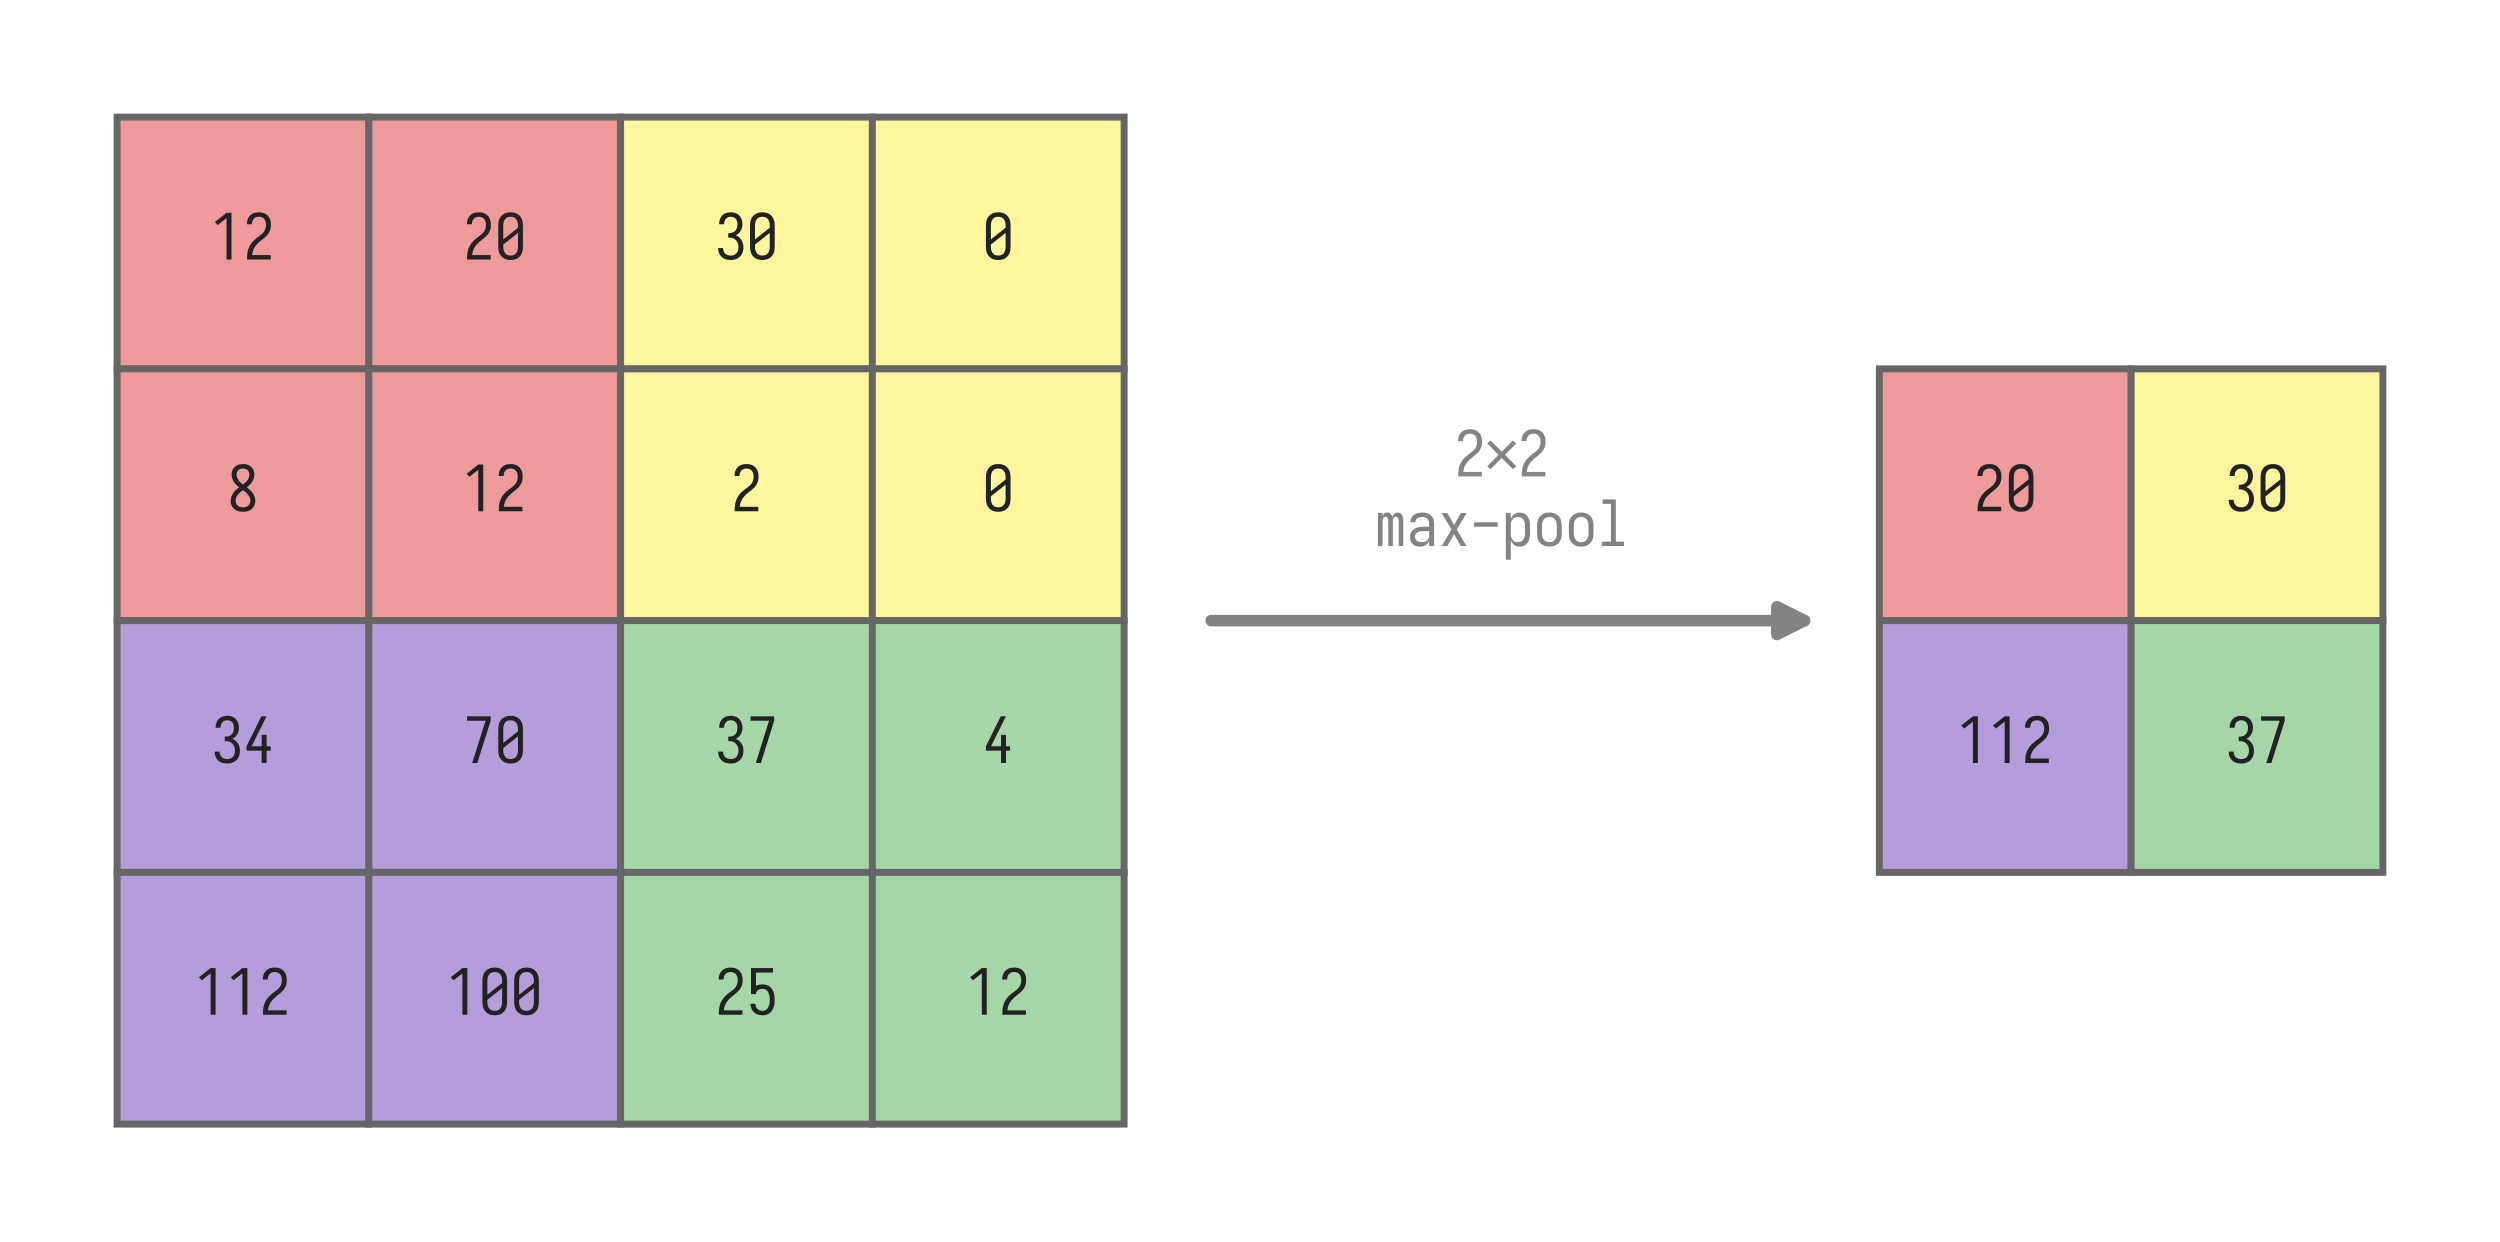
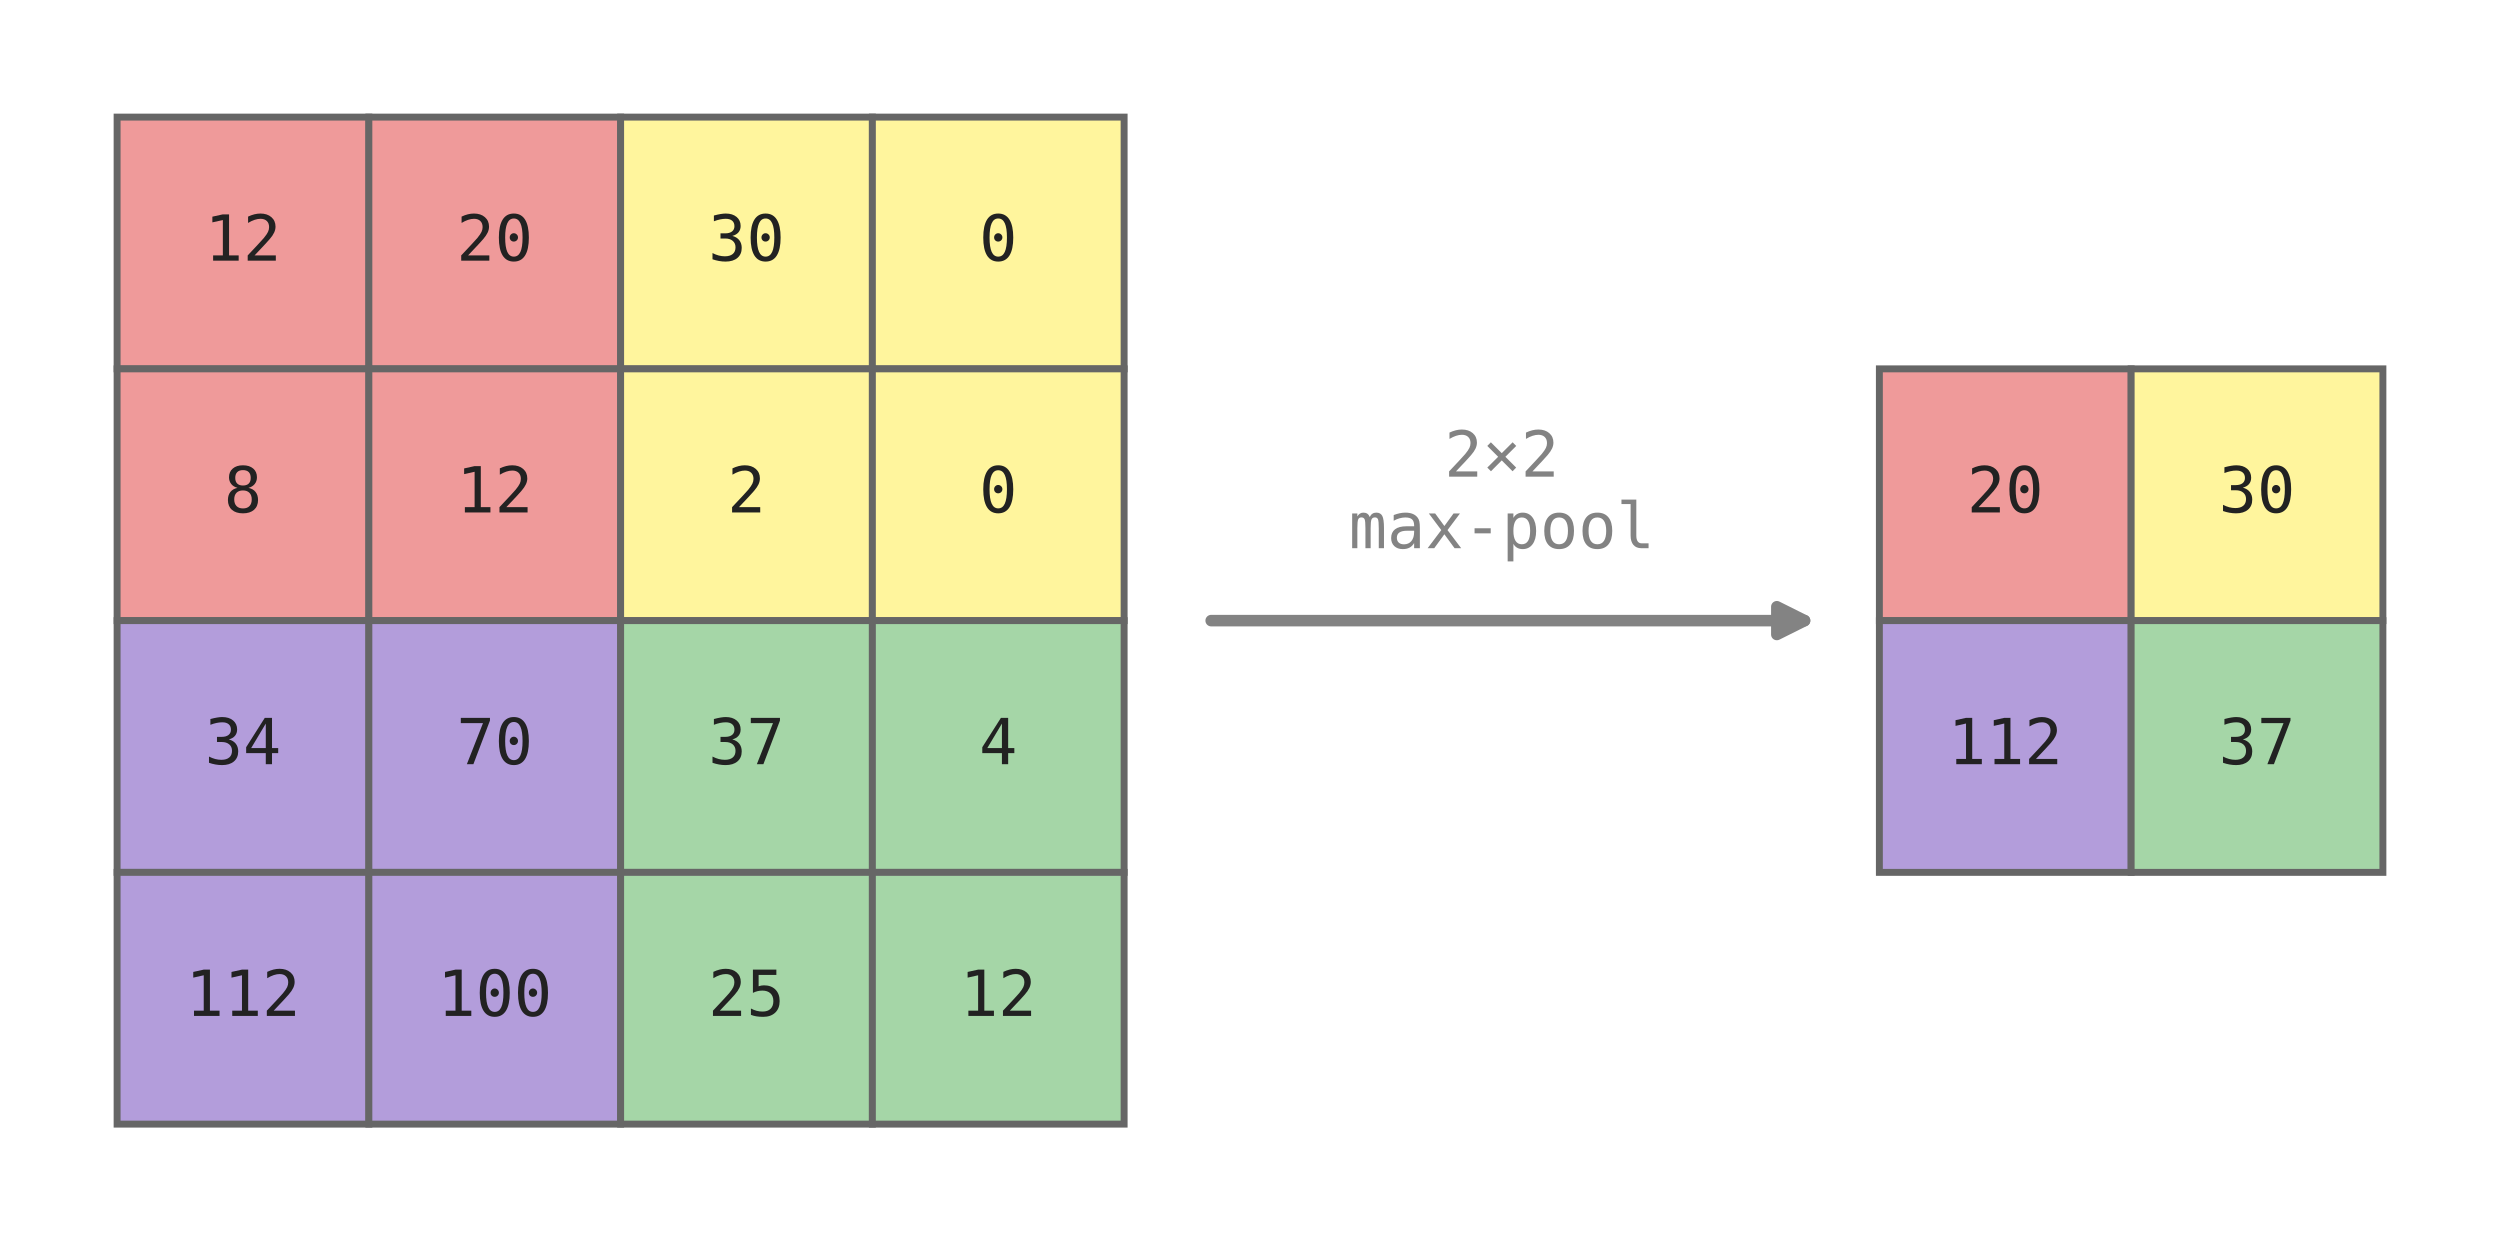
<svg xmlns="http://www.w3.org/2000/svg" xmlns:xlink="http://www.w3.org/1999/xlink" width="432.9pt" height="214.931pt" viewBox="0 0 432.9 214.931" version="1.1">
  <defs>
    <style type="text/css">*{stroke-linejoin: round; stroke-linecap: butt}</style>
  </defs>
  <g id="figure_1">
    <g id="patch_1">
      <path d="M 0 214.931  L 432.9 214.931  L 432.9 0  L 0 0  L 0 214.931  z " style="fill: none" />
    </g>
    <g id="axes_1">
      <g id="patch_2">
-         <path d="M 20.278 63.872  L 63.872 63.872  L 63.872 20.278  L 20.278 20.278  z " clip-path="url(#p6aab6bcc52)" style="fill: #ef9a9a; stroke: #666666; stroke-width: 1.2; stroke-linejoin: miter" />
+         <path d="M 20.278 63.872  L 63.872 63.872  L 63.872 20.278  L 20.278 20.278  z " clip-path="url(#p7a66212d73)" style="fill: #ef9a9a; stroke: #666666; stroke-width: 1.2; stroke-linejoin: miter" />
      </g>
      <g id="patch_3">
-         <path d="M 63.872 63.872  L 107.466 63.872  L 107.466 20.278  L 63.872 20.278  z " clip-path="url(#p6aab6bcc52)" style="fill: #ef9a9a; stroke: #666666; stroke-width: 1.2; stroke-linejoin: miter" />
+         <path d="M 63.872 63.872  L 107.466 63.872  L 107.466 20.278  L 63.872 20.278  z " clip-path="url(#p7a66212d73)" style="fill: #ef9a9a; stroke: #666666; stroke-width: 1.2; stroke-linejoin: miter" />
      </g>
      <g id="patch_4">
-         <path d="M 107.466 63.872  L 151.059 63.872  L 151.059 20.278  L 107.466 20.278  z " clip-path="url(#p6aab6bcc52)" style="fill: #fff59d; stroke: #666666; stroke-width: 1.2; stroke-linejoin: miter" />
+         <path d="M 107.466 63.872  L 151.059 63.872  L 151.059 20.278  L 107.466 20.278  z " clip-path="url(#p7a66212d73)" style="fill: #fff59d; stroke: #666666; stroke-width: 1.2; stroke-linejoin: miter" />
      </g>
      <g id="patch_5">
-         <path d="M 151.059 63.872  L 194.653 63.872  L 194.653 20.278  L 151.059 20.278  z " clip-path="url(#p6aab6bcc52)" style="fill: #fff59d; stroke: #666666; stroke-width: 1.2; stroke-linejoin: miter" />
+         <path d="M 151.059 63.872  L 194.653 63.872  L 194.653 20.278  L 151.059 20.278  z " clip-path="url(#p7a66212d73)" style="fill: #fff59d; stroke: #666666; stroke-width: 1.2; stroke-linejoin: miter" />
      </g>
      <g id="patch_6">
-         <path d="M 20.278 107.466  L 63.872 107.466  L 63.872 63.872  L 20.278 63.872  z " clip-path="url(#p6aab6bcc52)" style="fill: #ef9a9a; stroke: #666666; stroke-width: 1.2; stroke-linejoin: miter" />
+         <path d="M 20.278 107.466  L 63.872 107.466  L 63.872 63.872  L 20.278 63.872  z " clip-path="url(#p7a66212d73)" style="fill: #ef9a9a; stroke: #666666; stroke-width: 1.2; stroke-linejoin: miter" />
      </g>
      <g id="patch_7">
-         <path d="M 63.872 107.466  L 107.466 107.466  L 107.466 63.872  L 63.872 63.872  z " clip-path="url(#p6aab6bcc52)" style="fill: #ef9a9a; stroke: #666666; stroke-width: 1.2; stroke-linejoin: miter" />
+         <path d="M 63.872 107.466  L 107.466 107.466  L 107.466 63.872  L 63.872 63.872  z " clip-path="url(#p7a66212d73)" style="fill: #ef9a9a; stroke: #666666; stroke-width: 1.2; stroke-linejoin: miter" />
      </g>
      <g id="patch_8">
-         <path d="M 107.466 107.466  L 151.059 107.466  L 151.059 63.872  L 107.466 63.872  z " clip-path="url(#p6aab6bcc52)" style="fill: #fff59d; stroke: #666666; stroke-width: 1.2; stroke-linejoin: miter" />
+         <path d="M 107.466 107.466  L 151.059 107.466  L 151.059 63.872  L 107.466 63.872  z " clip-path="url(#p7a66212d73)" style="fill: #fff59d; stroke: #666666; stroke-width: 1.2; stroke-linejoin: miter" />
      </g>
      <g id="patch_9">
-         <path d="M 151.059 107.466  L 194.653 107.466  L 194.653 63.872  L 151.059 63.872  z " clip-path="url(#p6aab6bcc52)" style="fill: #fff59d; stroke: #666666; stroke-width: 1.2; stroke-linejoin: miter" />
+         <path d="M 151.059 107.466  L 194.653 107.466  L 194.653 63.872  L 151.059 63.872  z " clip-path="url(#p7a66212d73)" style="fill: #fff59d; stroke: #666666; stroke-width: 1.2; stroke-linejoin: miter" />
      </g>
      <g id="patch_10">
-         <path d="M 20.278 151.059  L 63.872 151.059  L 63.872 107.466  L 20.278 107.466  z " clip-path="url(#p6aab6bcc52)" style="fill: #b39ddb; stroke: #666666; stroke-width: 1.2; stroke-linejoin: miter" />
+         <path d="M 20.278 151.059  L 63.872 151.059  L 63.872 107.466  L 20.278 107.466  z " clip-path="url(#p7a66212d73)" style="fill: #b39ddb; stroke: #666666; stroke-width: 1.2; stroke-linejoin: miter" />
      </g>
      <g id="patch_11">
-         <path d="M 63.872 151.059  L 107.466 151.059  L 107.466 107.466  L 63.872 107.466  z " clip-path="url(#p6aab6bcc52)" style="fill: #b39ddb; stroke: #666666; stroke-width: 1.2; stroke-linejoin: miter" />
+         <path d="M 63.872 151.059  L 107.466 151.059  L 107.466 107.466  L 63.872 107.466  z " clip-path="url(#p7a66212d73)" style="fill: #b39ddb; stroke: #666666; stroke-width: 1.2; stroke-linejoin: miter" />
      </g>
      <g id="patch_12">
-         <path d="M 107.466 151.059  L 151.059 151.059  L 151.059 107.466  L 107.466 107.466  z " clip-path="url(#p6aab6bcc52)" style="fill: #a5d6a7; stroke: #666666; stroke-width: 1.2; stroke-linejoin: miter" />
+         <path d="M 107.466 151.059  L 151.059 151.059  L 151.059 107.466  L 107.466 107.466  z " clip-path="url(#p7a66212d73)" style="fill: #a5d6a7; stroke: #666666; stroke-width: 1.2; stroke-linejoin: miter" />
      </g>
      <g id="patch_13">
-         <path d="M 151.059 151.059  L 194.653 151.059  L 194.653 107.466  L 151.059 107.466  z " clip-path="url(#p6aab6bcc52)" style="fill: #a5d6a7; stroke: #666666; stroke-width: 1.2; stroke-linejoin: miter" />
+         <path d="M 151.059 151.059  L 194.653 151.059  L 194.653 107.466  L 151.059 107.466  z " clip-path="url(#p7a66212d73)" style="fill: #a5d6a7; stroke: #666666; stroke-width: 1.2; stroke-linejoin: miter" />
      </g>
      <g id="patch_14">
-         <path d="M 20.278 194.653  L 63.872 194.653  L 63.872 151.059  L 20.278 151.059  z " clip-path="url(#p6aab6bcc52)" style="fill: #b39ddb; stroke: #666666; stroke-width: 1.2; stroke-linejoin: miter" />
+         <path d="M 20.278 194.653  L 63.872 194.653  L 63.872 151.059  L 20.278 151.059  z " clip-path="url(#p7a66212d73)" style="fill: #b39ddb; stroke: #666666; stroke-width: 1.2; stroke-linejoin: miter" />
      </g>
      <g id="patch_15">
-         <path d="M 63.872 194.653  L 107.466 194.653  L 107.466 151.059  L 63.872 151.059  z " clip-path="url(#p6aab6bcc52)" style="fill: #b39ddb; stroke: #666666; stroke-width: 1.2; stroke-linejoin: miter" />
+         <path d="M 63.872 194.653  L 107.466 194.653  L 107.466 151.059  L 63.872 151.059  z " clip-path="url(#p7a66212d73)" style="fill: #b39ddb; stroke: #666666; stroke-width: 1.2; stroke-linejoin: miter" />
      </g>
      <g id="patch_16">
-         <path d="M 107.466 194.653  L 151.059 194.653  L 151.059 151.059  L 107.466 151.059  z " clip-path="url(#p6aab6bcc52)" style="fill: #a5d6a7; stroke: #666666; stroke-width: 1.2; stroke-linejoin: miter" />
+         <path d="M 107.466 194.653  L 151.059 194.653  L 151.059 151.059  L 107.466 151.059  z " clip-path="url(#p7a66212d73)" style="fill: #a5d6a7; stroke: #666666; stroke-width: 1.2; stroke-linejoin: miter" />
      </g>
      <g id="patch_17">
-         <path d="M 151.059 194.653  L 194.653 194.653  L 194.653 151.059  L 151.059 151.059  z " clip-path="url(#p6aab6bcc52)" style="fill: #a5d6a7; stroke: #666666; stroke-width: 1.2; stroke-linejoin: miter" />
+         <path d="M 151.059 194.653  L 194.653 194.653  L 194.653 151.059  L 151.059 151.059  z " clip-path="url(#p7a66212d73)" style="fill: #a5d6a7; stroke: #666666; stroke-width: 1.2; stroke-linejoin: miter" />
      </g>
      <g id="patch_18">
-         <path d="M 325.434 107.466  L 369.028 107.466  L 369.028 63.872  L 325.434 63.872  z " clip-path="url(#p6aab6bcc52)" style="fill: #ef9a9a; stroke: #666666; stroke-width: 1.2; stroke-linejoin: miter" />
+         <path d="M 325.434 107.466  L 369.028 107.466  L 369.028 63.872  L 325.434 63.872  z " clip-path="url(#p7a66212d73)" style="fill: #ef9a9a; stroke: #666666; stroke-width: 1.2; stroke-linejoin: miter" />
      </g>
      <g id="patch_19">
-         <path d="M 369.028 107.466  L 412.622 107.466  L 412.622 63.872  L 369.028 63.872  z " clip-path="url(#p6aab6bcc52)" style="fill: #fff59d; stroke: #666666; stroke-width: 1.2; stroke-linejoin: miter" />
+         <path d="M 369.028 107.466  L 412.622 107.466  L 412.622 63.872  L 369.028 63.872  z " clip-path="url(#p7a66212d73)" style="fill: #fff59d; stroke: #666666; stroke-width: 1.2; stroke-linejoin: miter" />
      </g>
      <g id="patch_20">
-         <path d="M 325.434 151.059  L 369.028 151.059  L 369.028 107.466  L 325.434 107.466  z " clip-path="url(#p6aab6bcc52)" style="fill: #b39ddb; stroke: #666666; stroke-width: 1.2; stroke-linejoin: miter" />
+         <path d="M 325.434 151.059  L 369.028 151.059  L 369.028 107.466  L 325.434 107.466  z " clip-path="url(#p7a66212d73)" style="fill: #b39ddb; stroke: #666666; stroke-width: 1.2; stroke-linejoin: miter" />
      </g>
      <g id="patch_21">
-         <path d="M 369.028 151.059  L 412.622 151.059  L 412.622 107.466  L 369.028 107.466  z " clip-path="url(#p6aab6bcc52)" style="fill: #a5d6a7; stroke: #666666; stroke-width: 1.2; stroke-linejoin: miter" />
+         <path d="M 369.028 151.059  L 412.622 151.059  L 412.622 107.466  L 369.028 107.466  z " clip-path="url(#p7a66212d73)" style="fill: #a5d6a7; stroke: #666666; stroke-width: 1.2; stroke-linejoin: miter" />
      </g>
      <g id="text_1">
-         <g style="fill: #222222" transform="translate(36.575 44.935) scale(0.11 -0.11)">
-           <defs>
-             <path id="Iosevka-31" d="M 1542 0  L 1542 4173  L 646 3469  L 371 3782  L 1542 4704  L 2042 4704  L 2042 0  L 1542 0  z " transform="scale(0.015625)" />
-             <path id="Iosevka-32" d="M 410 0  L 410 6  Q 410 179 416 352  Q 422 525 451 697  Q 480 870 534 1036  Q 589 1203 669 1353  Q 749 1504 854 1645  Q 960 1786 1085 1907  Q 1210 2029 1344 2134  Q 1478 2240 1619 2342  Q 1760 2445 1894 2557  Q 2029 2669 2125 2813  Q 2221 2957 2269 3126  Q 2317 3296 2317 3469  Q 2317 3622 2281 3779  Q 2246 3936 2153 4061  Q 2061 4186 1910 4246  Q 1760 4307 1606 4307  Q 1459 4307 1321 4259  Q 1184 4211 1085 4105  Q 986 4000 941 3862  Q 896 3725 896 3578  L 896 3552  L 397 3552  L 397 3590  Q 397 3750 432 3907  Q 467 4064 544 4201  Q 621 4339 736 4451  Q 851 4563 992 4633  Q 1133 4704 1289 4729  Q 1446 4755 1606 4755  Q 1773 4755 1939 4723  Q 2106 4691 2253 4608  Q 2400 4525 2512 4400  Q 2624 4275 2694 4121  Q 2765 3968 2790 3801  Q 2816 3635 2816 3469  Q 2816 3283 2774 3100  Q 2733 2918 2646 2755  Q 2560 2592 2435 2451  Q 2310 2310 2169 2192  Q 2029 2074 1881 1962  Q 1734 1850 1596 1725  Q 1459 1600 1340 1459  Q 1222 1318 1132 1155  Q 1043 992 992 813  Q 941 634 922 448  L 2790 448  L 2790 0  L 410 0  z " transform="scale(0.015625)" />
-           </defs>
-           <use xlink:href="#Iosevka-31" />
-           <use xlink:href="#Iosevka-32" transform="translate(49.99999 0)" />
+         <g style="fill: #222222" transform="translate(35.45266 45.13953) scale(0.11 -0.11)">
+           <defs>
+             <path id="DejaVuSansMono-31" d="M 844 531  L 1825 531  L 1825 4097  L 769 3859  L 769 4434  L 1819 4666  L 2450 4666  L 2450 531  L 3419 531  L 3419 0  L 844 0  L 844 531  z " transform="scale(0.015625)" />
+             <path id="DejaVuSansMono-32" d="M 1166 531  L 3309 531  L 3309 0  L 475 0  L 475 531  Q 1059 1147 1496 1619  Q 1934 2091 2100 2284  Q 2413 2666 2522 2902  Q 2631 3138 2631 3384  Q 2631 3775 2401 3997  Q 2172 4219 1772 4219  Q 1488 4219 1175 4116  Q 863 4013 513 3803  L 513 4441  Q 834 4594 1145 4672  Q 1456 4750 1759 4750  Q 2444 4750 2861 4386  Q 3278 4022 3278 3431  Q 3278 3131 3139 2831  Q 3000 2531 2688 2169  Q 2513 1966 2180 1606  Q 1847 1247 1166 531  z " transform="scale(0.015625)" />
+           </defs>
+           <use xlink:href="#DejaVuSansMono-31" />
+           <use xlink:href="#DejaVuSansMono-32" transform="translate(60.20508 0)" />
        </g>
      </g>
      <g id="text_2">
-         <g style="fill: #222222" transform="translate(80.16875 44.935) scale(0.11 -0.11)">
-           <defs>
-             <path id="Iosevka-30" d="M 1600 -51  Q 1427 -51 1257 -16  Q 1088 19 937 102  Q 787 186 668 317  Q 550 448 480 605  Q 410 762 384 934  Q 358 1107 358 1280  L 358 3424  Q 358 3597 384 3769  Q 410 3942 480 4099  Q 550 4256 668 4387  Q 787 4518 937 4601  Q 1088 4685 1257 4720  Q 1427 4755 1600 4755  Q 1773 4755 1942 4720  Q 2112 4685 2262 4601  Q 2413 4518 2531 4387  Q 2650 4256 2720 4099  Q 2790 3942 2816 3769  Q 2842 3597 2842 3424  L 2842 1280  Q 2842 1107 2816 934  Q 2790 762 2720 605  Q 2650 448 2531 317  Q 2413 186 2262 102  Q 2112 19 1942 -16  Q 1773 -51 1600 -51  z M 858 2022  L 2342 3200  L 2342 3424  Q 2342 3533 2329 3641  Q 2317 3750 2278 3852  Q 2240 3955 2173 4044  Q 2106 4134 2016 4195  Q 1926 4256 1817 4281  Q 1709 4307 1600 4307  Q 1491 4307 1382 4281  Q 1274 4256 1184 4195  Q 1094 4134 1027 4044  Q 960 3955 921 3852  Q 883 3750 870 3641  Q 858 3533 858 3424  L 858 2022  z M 1600 397  Q 1709 397 1817 422  Q 1926 448 2016 509  Q 2106 570 2173 659  Q 2240 749 2278 851  Q 2317 954 2329 1062  Q 2342 1171 2342 1280  L 2342 2682  L 858 1504  L 858 1280  Q 858 1171 870 1062  Q 883 954 921 851  Q 960 749 1027 659  Q 1094 570 1184 509  Q 1274 448 1382 422  Q 1491 397 1600 397  z " transform="scale(0.015625)" />
-           </defs>
-           <use xlink:href="#Iosevka-32" />
-           <use xlink:href="#Iosevka-30" transform="translate(49.99999 0)" />
+         <g style="fill: #222222" transform="translate(79.04641 45.13953) scale(0.11 -0.11)">
+           <defs>
+             <path id="DejaVuSansMono-30" d="M 1509 2344  Q 1509 2516 1629 2641  Q 1750 2766 1919 2766  Q 2094 2766 2219 2641  Q 2344 2516 2344 2344  Q 2344 2169 2220 2047  Q 2097 1925 1919 1925  Q 1744 1925 1626 2044  Q 1509 2163 1509 2344  z M 1925 4250  Q 1484 4250 1267 3775  Q 1050 3300 1050 2328  Q 1050 1359 1267 884  Q 1484 409 1925 409  Q 2369 409 2586 884  Q 2803 1359 2803 2328  Q 2803 3300 2586 3775  Q 2369 4250 1925 4250  z M 1925 4750  Q 2672 4750 3055 4137  Q 3438 3525 3438 2328  Q 3438 1134 3055 521  Q 2672 -91 1925 -91  Q 1178 -91 797 521  Q 416 1134 416 2328  Q 416 3525 797 4137  Q 1178 4750 1925 4750  z " transform="scale(0.015625)" />
+           </defs>
+           <use xlink:href="#DejaVuSansMono-32" />
+           <use xlink:href="#DejaVuSansMono-30" transform="translate(60.20508 0)" />
        </g>
      </g>
      <g id="text_3">
-         <g style="fill: #222222" transform="translate(123.7625 44.935) scale(0.11 -0.11)">
-           <defs>
-             <path id="Iosevka-33" d="M 1619 -51  Q 1453 -51 1293 -25  Q 1133 0 982 67  Q 832 134 710 246  Q 589 358 505 499  Q 422 640 384 800  Q 346 960 346 1126  L 346 1152  L 845 1152  L 845 1133  Q 845 986 899 838  Q 954 691 1062 588  Q 1171 486 1318 441  Q 1466 397 1619 397  Q 1779 397 1936 454  Q 2093 512 2198 637  Q 2304 762 2349 922  Q 2394 1082 2394 1248  Q 2394 1382 2365 1513  Q 2336 1645 2272 1763  Q 2208 1882 2109 1974  Q 2010 2067 1888 2121  Q 1766 2176 1632 2192  Q 1498 2208 1363 2208  L 1363 2656  Q 1485 2656 1606 2669  Q 1728 2682 1840 2730  Q 1952 2778 2041 2864  Q 2131 2950 2185 3059  Q 2240 3168 2265 3289  Q 2291 3411 2291 3533  Q 2291 3680 2256 3821  Q 2221 3962 2131 4077  Q 2042 4192 1904 4249  Q 1766 4307 1619 4307  Q 1478 4307 1344 4256  Q 1210 4205 1117 4099  Q 1024 3994 985 3856  Q 947 3718 947 3578  L 947 3552  L 448 3552  L 448 3597  Q 448 3750 483 3904  Q 518 4058 588 4195  Q 659 4333 768 4445  Q 877 4557 1017 4627  Q 1158 4698 1312 4726  Q 1466 4755 1619 4755  Q 1779 4755 1936 4723  Q 2093 4691 2230 4617  Q 2368 4544 2477 4425  Q 2586 4307 2656 4163  Q 2726 4019 2758 3862  Q 2790 3706 2790 3546  Q 2790 3373 2748 3206  Q 2707 3040 2620 2889  Q 2534 2739 2406 2624  Q 2278 2509 2125 2438  Q 2298 2368 2448 2243  Q 2598 2118 2697 1958  Q 2797 1798 2845 1609  Q 2893 1421 2893 1235  Q 2893 1062 2857 892  Q 2822 723 2745 572  Q 2669 422 2547 297  Q 2426 173 2275 93  Q 2125 13 1955 -19  Q 1786 -51 1619 -51  z " transform="scale(0.015625)" />
-           </defs>
-           <use xlink:href="#Iosevka-33" />
-           <use xlink:href="#Iosevka-30" transform="translate(49.99999 0)" />
+         <g style="fill: #222222" transform="translate(122.6402 45.13953) scale(0.11 -0.11)">
+           <defs>
+             <path id="DejaVuSansMono-33" d="M 2425 2497  Q 2884 2375 3128 2064  Q 3372 1753 3372 1288  Q 3372 644 2939 276  Q 2506 -91 1741 -91  Q 1419 -91 1084 -31  Q 750 28 428 141  L 428 769  Q 747 603 1056 522  Q 1366 441 1672 441  Q 2191 441 2469 675  Q 2747 909 2747 1350  Q 2747 1756 2469 1995  Q 2191 2234 1716 2234  L 1234 2234  L 1234 2753  L 1716 2753  Q 2150 2753 2394 2943  Q 2638 3134 2638 3475  Q 2638 3834 2411 4026  Q 2184 4219 1766 4219  Q 1488 4219 1191 4156  Q 894 4094 569 3969  L 569 4550  Q 947 4650 1242 4700  Q 1538 4750 1766 4750  Q 2447 4750 2855 4408  Q 3263 4066 3263 3500  Q 3263 3116 3048 2859  Q 2834 2603 2425 2497  z " transform="scale(0.015625)" />
+           </defs>
+           <use xlink:href="#DejaVuSansMono-33" />
+           <use xlink:href="#DejaVuSansMono-30" transform="translate(60.20508 0)" />
        </g>
      </g>
      <g id="text_4">
-         <g style="fill: #222222" transform="translate(170.1062 44.935) scale(0.11 -0.11)">
-           <use xlink:href="#Iosevka-30" />
+         <g style="fill: #222222" transform="translate(169.5451 45.13953) scale(0.11 -0.11)">
+           <use xlink:href="#DejaVuSansMono-30" />
        </g>
      </g>
      <g id="text_5">
-         <g style="fill: #222222" transform="translate(39.325 88.52875) scale(0.11 -0.11)">
-           <defs>
-             <path id="Iosevka-38" d="M 1600 -51  Q 1446 -51 1289 -28  Q 1133 -6 989 58  Q 845 122 723 224  Q 602 326 518 460  Q 435 595 396 745  Q 358 896 358 1056  Q 358 1261 428 1462  Q 499 1664 617 1833  Q 736 2003 889 2144  Q 1043 2285 1210 2413  Q 1056 2534 918 2668  Q 781 2803 678 2966  Q 576 3130 515 3315  Q 454 3501 454 3693  Q 454 3840 489 3984  Q 525 4128 598 4256  Q 672 4384 784 4483  Q 896 4582 1027 4646  Q 1158 4710 1305 4732  Q 1453 4755 1600 4755  Q 1747 4755 1894 4732  Q 2042 4710 2173 4646  Q 2304 4582 2416 4483  Q 2528 4384 2601 4256  Q 2675 4128 2710 3984  Q 2746 3840 2746 3693  Q 2746 3501 2685 3315  Q 2624 3130 2521 2966  Q 2419 2803 2281 2668  Q 2144 2534 1990 2413  Q 2157 2285 2310 2144  Q 2464 2003 2582 1833  Q 2701 1664 2771 1462  Q 2842 1261 2842 1056  Q 2842 896 2803 745  Q 2765 595 2681 460  Q 2598 326 2476 224  Q 2355 122 2211 58  Q 2067 -6 1910 -28  Q 1754 -51 1600 -51  z M 1600 2694  Q 1722 2790 1837 2892  Q 1952 2995 2041 3116  Q 2131 3238 2188 3385  Q 2246 3533 2246 3686  Q 2246 3808 2201 3933  Q 2157 4058 2067 4144  Q 1978 4230 1853 4268  Q 1728 4307 1600 4307  Q 1472 4307 1347 4268  Q 1222 4230 1132 4144  Q 1043 4058 998 3933  Q 954 3808 954 3686  Q 954 3533 1011 3385  Q 1069 3238 1158 3116  Q 1248 2995 1363 2892  Q 1478 2790 1600 2694  z M 1600 397  Q 1741 397 1881 432  Q 2022 467 2128 560  Q 2234 653 2288 787  Q 2342 922 2342 1062  Q 2342 1235 2275 1392  Q 2208 1549 2102 1680  Q 1997 1811 1865 1920  Q 1734 2029 1600 2125  Q 1466 2029 1334 1920  Q 1203 1811 1097 1680  Q 992 1549 925 1392  Q 858 1235 858 1062  Q 858 922 912 787  Q 966 653 1072 560  Q 1178 467 1318 432  Q 1459 397 1600 397  z " transform="scale(0.015625)" />
-           </defs>
-           <use xlink:href="#Iosevka-38" />
+         <g style="fill: #222222" transform="translate(38.76383 88.73328) scale(0.11 -0.11)">
+           <defs>
+             <path id="DejaVuSansMono-38" d="M 1925 2216  Q 1503 2216 1273 1980  Q 1044 1744 1044 1313  Q 1044 881 1276 642  Q 1509 403 1925 403  Q 2350 403 2579 639  Q 2809 875 2809 1313  Q 2809 1741 2576 1978  Q 2344 2216 1925 2216  z M 1375 2478  Q 972 2581 745 2862  Q 519 3144 519 3541  Q 519 4097 897 4423  Q 1275 4750 1925 4750  Q 2578 4750 2956 4423  Q 3334 4097 3334 3541  Q 3334 3144 3107 2862  Q 2881 2581 2478 2478  Q 2947 2375 3195 2062  Q 3444 1750 3444 1253  Q 3444 622 3041 265  Q 2638 -91 1925 -91  Q 1213 -91 811 264  Q 409 619 409 1247  Q 409 1747 657 2061  Q 906 2375 1375 2478  z M 1147 3481  Q 1147 3106 1347 2909  Q 1547 2713 1925 2713  Q 2306 2713 2506 2909  Q 2706 3106 2706 3481  Q 2706 3863 2507 4063  Q 2309 4263 1925 4263  Q 1547 4263 1347 4061  Q 1147 3859 1147 3481  z " transform="scale(0.015625)" />
+           </defs>
+           <use xlink:href="#DejaVuSansMono-38" />
        </g>
      </g>
      <g id="text_6">
-         <g style="fill: #222222" transform="translate(80.16875 88.52875) scale(0.11 -0.11)">
-           <use xlink:href="#Iosevka-31" />
-           <use xlink:href="#Iosevka-32" transform="translate(49.99999 0)" />
+         <g style="fill: #222222" transform="translate(79.04641 88.73328) scale(0.11 -0.11)">
+           <use xlink:href="#DejaVuSansMono-31" />
+           <use xlink:href="#DejaVuSansMono-32" transform="translate(60.20508 0)" />
        </g>
      </g>
      <g id="text_7">
-         <g style="fill: #222222" transform="translate(126.5125 88.52875) scale(0.11 -0.11)">
-           <use xlink:href="#Iosevka-32" />
+         <g style="fill: #222222" transform="translate(125.9513 88.73328) scale(0.11 -0.11)">
+           <use xlink:href="#DejaVuSansMono-32" />
        </g>
      </g>
      <g id="text_8">
-         <g style="fill: #222222" transform="translate(170.1062 88.52875) scale(0.11 -0.11)">
-           <use xlink:href="#Iosevka-30" />
+         <g style="fill: #222222" transform="translate(169.5451 88.73328) scale(0.11 -0.11)">
+           <use xlink:href="#DejaVuSansMono-30" />
        </g>
      </g>
      <g id="text_9">
-         <g style="fill: #222222" transform="translate(36.575 132.1225) scale(0.11 -0.11)">
-           <defs>
-             <path id="Iosevka-34" d="M 1882 0  L 1882 1242  L 358 1242  L 358 1690  L 1856 4704  L 2374 4704  L 877 1690  L 1882 1690  L 1882 2842  L 2381 2842  L 2381 1690  L 2790 1690  L 2790 1242  L 2381 1242  L 2381 0  L 1882 0  z " transform="scale(0.015625)" />
-           </defs>
-           <use xlink:href="#Iosevka-33" />
-           <use xlink:href="#Iosevka-34" transform="translate(49.99999 0)" />
+         <g style="fill: #222222" transform="translate(35.45266 132.327) scale(0.11 -0.11)">
+           <defs>
+             <path id="DejaVuSansMono-34" d="M 2297 4091  L 825 1625  L 2297 1625  L 2297 4091  z M 2194 4666  L 2925 4666  L 2925 1625  L 3547 1625  L 3547 1113  L 2925 1113  L 2925 0  L 2297 0  L 2297 1113  L 319 1113  L 319 1709  L 2194 4666  z " transform="scale(0.015625)" />
+           </defs>
+           <use xlink:href="#DejaVuSansMono-33" />
+           <use xlink:href="#DejaVuSansMono-34" transform="translate(60.20508 0)" />
        </g>
      </g>
      <g id="text_10">
-         <g style="fill: #222222" transform="translate(80.16875 132.1225) scale(0.11 -0.11)">
-           <defs>
-             <path id="Iosevka-37" d="M 934 0  L 2272 4256  L 410 4256  L 410 4704  L 2790 4704  L 2790 4256  L 1446 0  L 934 0  z " transform="scale(0.015625)" />
-           </defs>
-           <use xlink:href="#Iosevka-37" />
-           <use xlink:href="#Iosevka-30" transform="translate(49.99999 0)" />
+         <g style="fill: #222222" transform="translate(79.04641 132.327) scale(0.11 -0.11)">
+           <defs>
+             <path id="DejaVuSansMono-37" d="M 434 4666  L 3372 4666  L 3372 4397  L 1703 0  L 1044 0  L 2669 4134  L 434 4134  L 434 4666  z " transform="scale(0.015625)" />
+           </defs>
+           <use xlink:href="#DejaVuSansMono-37" />
+           <use xlink:href="#DejaVuSansMono-30" transform="translate(60.20508 0)" />
        </g>
      </g>
      <g id="text_11">
-         <g style="fill: #222222" transform="translate(123.7625 132.1225) scale(0.11 -0.11)">
-           <use xlink:href="#Iosevka-33" />
-           <use xlink:href="#Iosevka-37" transform="translate(49.99999 0)" />
+         <g style="fill: #222222" transform="translate(122.6402 132.327) scale(0.11 -0.11)">
+           <use xlink:href="#DejaVuSansMono-33" />
+           <use xlink:href="#DejaVuSansMono-37" transform="translate(60.20508 0)" />
        </g>
      </g>
      <g id="text_12">
-         <g style="fill: #222222" transform="translate(170.1062 132.1225) scale(0.11 -0.11)">
-           <use xlink:href="#Iosevka-34" />
+         <g style="fill: #222222" transform="translate(169.5451 132.327) scale(0.11 -0.11)">
+           <use xlink:href="#DejaVuSansMono-34" />
        </g>
      </g>
      <g id="text_13">
-         <g style="fill: #222222" transform="translate(33.825 175.7163) scale(0.11 -0.11)">
-           <use xlink:href="#Iosevka-31" />
-           <use xlink:href="#Iosevka-31" transform="translate(49.99999 0)" />
-           <use xlink:href="#Iosevka-32" transform="translate(99.99997 0)" />
+         <g style="fill: #222222" transform="translate(32.14148 175.9208) scale(0.11 -0.11)">
+           <use xlink:href="#DejaVuSansMono-31" />
+           <use xlink:href="#DejaVuSansMono-31" transform="translate(60.20508 0)" />
+           <use xlink:href="#DejaVuSansMono-32" transform="translate(120.4102 0)" />
        </g>
      </g>
      <g id="text_14">
-         <g style="fill: #222222" transform="translate(77.41875 175.7163) scale(0.11 -0.11)">
-           <use xlink:href="#Iosevka-31" />
-           <use xlink:href="#Iosevka-30" transform="translate(49.99999 0)" />
-           <use xlink:href="#Iosevka-30" transform="translate(99.99997 0)" />
+         <g style="fill: #222222" transform="translate(75.73523 175.9208) scale(0.11 -0.11)">
+           <use xlink:href="#DejaVuSansMono-31" />
+           <use xlink:href="#DejaVuSansMono-30" transform="translate(60.20508 0)" />
+           <use xlink:href="#DejaVuSansMono-30" transform="translate(120.4102 0)" />
        </g>
      </g>
      <g id="text_15">
-         <g style="fill: #222222" transform="translate(123.7625 175.7163) scale(0.11 -0.11)">
-           <defs>
-             <path id="Iosevka-35" d="M 1613 -51  Q 1453 -51 1296 -22  Q 1139 6 998 76  Q 858 147 746 259  Q 634 371 557 508  Q 480 646 441 803  Q 403 960 397 1114  L 896 1114  Q 902 973 950 835  Q 998 698 1097 595  Q 1197 493 1334 445  Q 1472 397 1613 397  Q 1741 397 1859 441  Q 1978 486 2064 576  Q 2150 666 2204 778  Q 2259 890 2291 1011  Q 2323 1133 2332 1257  Q 2342 1382 2342 1504  Q 2342 1632 2332 1753  Q 2323 1875 2294 1993  Q 2266 2112 2211 2227  Q 2157 2342 2073 2432  Q 1990 2522 1872 2566  Q 1754 2611 1632 2611  Q 1510 2611 1392 2585  Q 1274 2560 1174 2489  Q 1075 2419 1017 2310  Q 960 2202 954 2080  L 454 2080  L 454 4704  L 2669 4704  L 2669 4256  L 954 4256  L 954 2912  Q 1107 2995 1283 3027  Q 1459 3059 1632 3059  Q 1818 3059 2000 3011  Q 2182 2963 2329 2848  Q 2477 2733 2579 2576  Q 2682 2419 2739 2240  Q 2797 2061 2819 1875  Q 2842 1690 2842 1504  Q 2842 1318 2819 1132  Q 2797 947 2736 768  Q 2675 589 2572 432  Q 2470 275 2320 160  Q 2170 45 1984 -3  Q 1798 -51 1613 -51  z " transform="scale(0.015625)" />
-           </defs>
-           <use xlink:href="#Iosevka-32" />
-           <use xlink:href="#Iosevka-35" transform="translate(49.99999 0)" />
+         <g style="fill: #222222" transform="translate(122.6402 175.9208) scale(0.11 -0.11)">
+           <defs>
+             <path id="DejaVuSansMono-35" d="M 647 4666  L 3009 4666  L 3009 4134  L 1222 4134  L 1222 2988  Q 1356 3038 1492 3061  Q 1628 3084 1766 3084  Q 2491 3084 2916 2656  Q 3341 2228 3341 1497  Q 3341 759 2895 334  Q 2450 -91 1678 -91  Q 1306 -91 998 -41  Q 691 9 447 109  L 447 750  Q 734 594 1025 517  Q 1316 441 1619 441  Q 2141 441 2423 716  Q 2706 991 2706 1497  Q 2706 1997 2414 2275  Q 2122 2553 1600 2553  Q 1347 2553 1106 2495  Q 866 2438 647 2322  L 647 4666  z " transform="scale(0.015625)" />
+           </defs>
+           <use xlink:href="#DejaVuSansMono-32" />
+           <use xlink:href="#DejaVuSansMono-35" transform="translate(60.20508 0)" />
        </g>
      </g>
      <g id="text_16">
-         <g style="fill: #222222" transform="translate(167.3562 175.7163) scale(0.11 -0.11)">
-           <use xlink:href="#Iosevka-31" />
-           <use xlink:href="#Iosevka-32" transform="translate(49.99999 0)" />
+         <g style="fill: #222222" transform="translate(166.2339 175.9208) scale(0.11 -0.11)">
+           <use xlink:href="#DejaVuSansMono-31" />
+           <use xlink:href="#DejaVuSansMono-32" transform="translate(60.20508 0)" />
        </g>
      </g>
      <g id="text_17">
-         <g style="fill: #222222" transform="translate(341.7312 88.52875) scale(0.11 -0.11)">
-           <use xlink:href="#Iosevka-32" />
-           <use xlink:href="#Iosevka-30" transform="translate(49.99999 0)" />
+         <g style="fill: #222222" transform="translate(340.6089 88.73328) scale(0.11 -0.11)">
+           <use xlink:href="#DejaVuSansMono-32" />
+           <use xlink:href="#DejaVuSansMono-30" transform="translate(60.20508 0)" />
        </g>
      </g>
      <g id="text_18">
-         <g style="fill: #222222" transform="translate(385.325 88.52875) scale(0.11 -0.11)">
-           <use xlink:href="#Iosevka-33" />
-           <use xlink:href="#Iosevka-30" transform="translate(49.99999 0)" />
+         <g style="fill: #222222" transform="translate(384.2027 88.73328) scale(0.11 -0.11)">
+           <use xlink:href="#DejaVuSansMono-33" />
+           <use xlink:href="#DejaVuSansMono-30" transform="translate(60.20508 0)" />
        </g>
      </g>
      <g id="text_19">
-         <g style="fill: #222222" transform="translate(338.9812 132.1225) scale(0.11 -0.11)">
-           <use xlink:href="#Iosevka-31" />
-           <use xlink:href="#Iosevka-31" transform="translate(49.99999 0)" />
-           <use xlink:href="#Iosevka-32" transform="translate(99.99997 0)" />
+         <g style="fill: #222222" transform="translate(337.2977 132.327) scale(0.11 -0.11)">
+           <use xlink:href="#DejaVuSansMono-31" />
+           <use xlink:href="#DejaVuSansMono-31" transform="translate(60.20508 0)" />
+           <use xlink:href="#DejaVuSansMono-32" transform="translate(120.4102 0)" />
        </g>
      </g>
      <g id="text_20">
-         <g style="fill: #222222" transform="translate(385.325 132.1225) scale(0.11 -0.11)">
-           <use xlink:href="#Iosevka-33" />
-           <use xlink:href="#Iosevka-37" transform="translate(49.99999 0)" />
+         <g style="fill: #222222" transform="translate(384.2027 132.327) scale(0.11 -0.11)">
+           <use xlink:href="#DejaVuSansMono-33" />
+           <use xlink:href="#DejaVuSansMono-37" transform="translate(60.20508 0)" />
        </g>
      </g>
      <g id="patch_22">
        <path d="M 209.73 107.466  Q 262.222 107.466 312.478 107.466  " style="fill: none; stroke: #838383; stroke-width: 2; stroke-linecap: round" />
        <path d="M 307.678 105.066  L 312.478 107.466  L 307.678 109.866  z " style="fill: #838383; stroke: #838383; stroke-width: 2; stroke-linecap: round" />
      </g>
      <g id="text_21">
-         <g style="fill: #838383" transform="translate(251.7937 82.49525) scale(0.11 -0.11)">
-           <defs>
-             <path id="Iosevka-d7" d="M 474 736  L 141 1030  L 1280 2176  L 141 3322  L 474 3616  L 1600 2496  L 2726 3616  L 3059 3322  L 1920 2176  L 3059 1030  L 2726 736  L 1600 1856  L 474 736  z " transform="scale(0.015625)" />
-           </defs>
-           <use xlink:href="#Iosevka-32" />
-           <use xlink:href="#Iosevka-d7" transform="translate(49.99999 0)" />
-           <use xlink:href="#Iosevka-32" transform="translate(99.99997 0)" />
-         </g>
-         <g style="fill: #838383" transform="translate(238.0437 94.56225) scale(0.11 -0.11)">
-           <defs>
-             <path id="Iosevka-6d" d="M 326 0  L 326 3328  L 787 3328  L 787 3034  Q 819 3104 864 3171  Q 909 3238 969 3286  Q 1030 3334 1107 3356  Q 1184 3379 1267 3379  Q 1363 3379 1452 3344  Q 1542 3309 1609 3241  Q 1677 3174 1721 3084  Q 1766 2995 1792 2906  Q 1811 2995 1852 3084  Q 1894 3174 1961 3241  Q 2029 3309 2121 3344  Q 2214 3379 2310 3379  Q 2406 3379 2496 3344  Q 2586 3309 2656 3241  Q 2726 3174 2768 3084  Q 2810 2995 2835 2902  Q 2861 2810 2867 2714  Q 2874 2618 2874 2522  L 2874 0  L 2413 0  L 2413 2522  Q 2413 2592 2400 2669  Q 2387 2746 2355 2810  Q 2323 2874 2259 2918  Q 2195 2963 2125 2963  Q 2048 2963 1984 2918  Q 1920 2874 1888 2810  Q 1856 2746 1843 2669  Q 1830 2592 1830 2522  L 1830 0  L 1370 0  L 1370 2522  Q 1370 2592 1357 2669  Q 1344 2746 1312 2810  Q 1280 2874 1216 2918  Q 1152 2963 1075 2963  Q 1005 2963 941 2918  Q 877 2874 845 2810  Q 813 2746 800 2669  Q 787 2592 787 2522  L 787 0  L 326 0  z " transform="scale(0.015625)" />
-             <path id="Iosevka-61" d="M 1370 -51  Q 1171 -51 976 3  Q 781 58 637 192  Q 493 326 425 521  Q 358 717 358 915  Q 358 1075 400 1235  Q 442 1395 544 1520  Q 646 1645 787 1731  Q 928 1818 1081 1869  Q 1235 1920 1395 1939  Q 1555 1958 1722 1958  L 2291 1958  L 2291 2272  Q 2291 2406 2246 2540  Q 2202 2675 2099 2764  Q 1997 2854 1862 2892  Q 1728 2931 1594 2931  Q 1472 2931 1350 2908  Q 1229 2886 1123 2819  Q 1018 2752 957 2643  Q 896 2534 896 2413  L 896 2400  L 397 2400  L 397 2419  Q 397 2566 441 2704  Q 486 2842 569 2960  Q 653 3078 771 3161  Q 890 3245 1027 3293  Q 1165 3341 1305 3360  Q 1446 3379 1594 3379  Q 1747 3379 1900 3356  Q 2054 3334 2195 3270  Q 2336 3206 2454 3104  Q 2573 3002 2649 2867  Q 2726 2733 2758 2579  Q 2790 2426 2790 2272  L 2790 0  L 2291 0  L 2291 550  Q 2240 416 2147 297  Q 2054 179 1932 96  Q 1811 13 1664 -19  Q 1517 -51 1370 -51  z M 1574 397  Q 1722 397 1866 445  Q 2010 493 2109 601  Q 2208 710 2249 857  Q 2291 1005 2291 1152  L 2291 1510  L 1722 1510  Q 1626 1510 1530 1500  Q 1434 1491 1341 1468  Q 1248 1446 1158 1408  Q 1069 1370 998 1306  Q 928 1242 893 1149  Q 858 1056 858 960  Q 858 832 915 713  Q 973 595 1078 521  Q 1184 448 1312 422  Q 1440 397 1574 397  z " transform="scale(0.015625)" />
-             <path id="Iosevka-78" d="M 339 0  L 1338 1664  L 339 3328  L 922 3328  L 1600 2125  L 2278 3328  L 2861 3328  L 1862 1664  L 2861 0  L 2278 0  L 1600 1203  L 922 0  L 339 0  z " transform="scale(0.015625)" />
-             <path id="Iosevka-2d" d="M 2790 1952  L 410 1952  L 410 2400  L 2790 2400  L 2790 1952  z " transform="scale(0.015625)" />
-             <path id="Iosevka-70" d="M 410 -1376  L 410 3328  L 909 3328  L 909 2714  Q 960 2861 1046 2989  Q 1133 3117 1254 3206  Q 1376 3296 1523 3337  Q 1670 3379 1824 3379  Q 1984 3379 2137 3334  Q 2291 3290 2416 3190  Q 2541 3091 2624 2956  Q 2707 2822 2758 2672  Q 2810 2522 2826 2365  Q 2842 2208 2842 2048  L 2842 1280  Q 2842 1120 2826 963  Q 2810 806 2758 656  Q 2707 506 2624 371  Q 2541 237 2416 137  Q 2291 38 2137 -6  Q 1984 -51 1824 -51  Q 1670 -51 1523 -9  Q 1376 32 1254 121  Q 1133 211 1046 339  Q 960 467 909 614  L 909 -1376  L 410 -1376  z M 1626 397  Q 1734 397 1840 422  Q 1946 448 2032 512  Q 2118 576 2182 665  Q 2246 755 2281 857  Q 2317 960 2329 1065  Q 2342 1171 2342 1280  L 2342 2048  Q 2342 2157 2329 2262  Q 2317 2368 2281 2470  Q 2246 2573 2182 2662  Q 2118 2752 2032 2816  Q 1946 2880 1840 2905  Q 1734 2931 1626 2931  Q 1517 2931 1411 2905  Q 1306 2880 1219 2816  Q 1133 2752 1069 2662  Q 1005 2573 969 2470  Q 934 2368 921 2262  Q 909 2157 909 2048  L 909 1280  Q 909 1171 921 1065  Q 934 960 969 857  Q 1005 755 1069 665  Q 1133 576 1219 512  Q 1306 448 1411 422  Q 1517 397 1626 397  z " transform="scale(0.015625)" />
-             <path id="Iosevka-6f" d="M 1600 -51  Q 1427 -51 1257 -16  Q 1088 19 937 102  Q 787 186 668 317  Q 550 448 480 605  Q 410 762 384 934  Q 358 1107 358 1280  L 358 2048  Q 358 2221 384 2393  Q 410 2566 480 2723  Q 550 2880 668 3011  Q 787 3142 937 3225  Q 1088 3309 1257 3344  Q 1427 3379 1600 3379  Q 1773 3379 1942 3344  Q 2112 3309 2262 3225  Q 2413 3142 2531 3011  Q 2650 2880 2720 2723  Q 2790 2566 2816 2393  Q 2842 2221 2842 2048  L 2842 1280  Q 2842 1107 2816 934  Q 2790 762 2720 605  Q 2650 448 2531 317  Q 2413 186 2262 102  Q 2112 19 1942 -16  Q 1773 -51 1600 -51  z M 1600 397  Q 1709 397 1817 422  Q 1926 448 2016 509  Q 2106 570 2173 659  Q 2240 749 2278 851  Q 2317 954 2329 1062  Q 2342 1171 2342 1280  L 2342 2048  Q 2342 2157 2329 2265  Q 2317 2374 2278 2476  Q 2240 2579 2173 2668  Q 2106 2758 2016 2819  Q 1926 2880 1817 2905  Q 1709 2931 1600 2931  Q 1491 2931 1382 2905  Q 1274 2880 1184 2819  Q 1094 2758 1027 2668  Q 960 2579 921 2476  Q 883 2374 870 2265  Q 858 2157 858 2048  L 858 1280  Q 858 1171 870 1062  Q 883 954 921 851  Q 960 749 1027 659  Q 1094 570 1184 509  Q 1274 448 1382 422  Q 1491 397 1600 397  z " transform="scale(0.015625)" />
-             <path id="Iosevka-6c" d="M 480 0  L 480 448  L 1395 448  L 1395 4256  L 570 4256  L 570 4704  L 1894 4704  L 1894 448  L 2720 448  L 2720 0  L 480 0  z " transform="scale(0.015625)" />
-           </defs>
-           <use xlink:href="#Iosevka-6d" />
-           <use xlink:href="#Iosevka-61" transform="translate(49.99999 0)" />
-           <use xlink:href="#Iosevka-78" transform="translate(99.99997 0)" />
-           <use xlink:href="#Iosevka-2d" transform="translate(150 0)" />
-           <use xlink:href="#Iosevka-70" transform="translate(199.9999 0)" />
-           <use xlink:href="#Iosevka-6f" transform="translate(249.9999 0)" />
-           <use xlink:href="#Iosevka-6f" transform="translate(299.9999 0)" />
-           <use xlink:href="#Iosevka-6c" transform="translate(349.9999 0)" />
+         <g style="fill: #838383" transform="translate(250.1102 82.53942) scale(0.11 -0.11)">
+           <defs>
+             <path id="DejaVuSansMono-d7" d="M 469 916  L 1563 2003  L 469 3097  L 831 3463  L 1925 2369  L 3022 3463  L 3384 3097  L 2291 2003  L 3378 916  L 3016 544  L 1925 1638  L 838 544  L 469 916  z " transform="scale(0.015625)" />
+           </defs>
+           <use xlink:href="#DejaVuSansMono-32" />
+           <use xlink:href="#DejaVuSansMono-d7" transform="translate(60.20508 0)" />
+           <use xlink:href="#DejaVuSansMono-32" transform="translate(120.4102 0)" />
+         </g>
+         <g style="fill: #838383" transform="translate(233.5544 94.92714) scale(0.11 -0.11)">
+           <defs>
+             <path id="DejaVuSansMono-6d" d="M 2113 3144  Q 2219 3369 2383 3476  Q 2547 3584 2778 3584  Q 3200 3584 3373 3257  Q 3547 2931 3547 2028  L 3547 0  L 3022 0  L 3022 2003  Q 3022 2744 2939 2923  Q 2856 3103 2638 3103  Q 2388 3103 2295 2911  Q 2203 2719 2203 2003  L 2203 0  L 1678 0  L 1678 2003  Q 1678 2753 1589 2928  Q 1500 3103 1269 3103  Q 1041 3103 952 2911  Q 863 2719 863 2003  L 863 0  L 341 0  L 341 3500  L 863 3500  L 863 3200  Q 966 3388 1120 3486  Q 1275 3584 1472 3584  Q 1709 3584 1867 3475  Q 2025 3366 2113 3144  z " transform="scale(0.015625)" />
+             <path id="DejaVuSansMono-61" d="M 2194 1759  L 2003 1759  Q 1500 1759 1245 1582  Q 991 1406 991 1056  Q 991 741 1181 566  Q 1372 391 1709 391  Q 2184 391 2456 720  Q 2728 1050 2731 1631  L 2731 1759  L 2194 1759  z M 3309 1997  L 3309 0  L 2731 0  L 2731 519  Q 2547 206 2267 57  Q 1988 -91 1588 -91  Q 1053 -91 734 211  Q 416 513 416 1019  Q 416 1603 808 1906  Q 1200 2209 1959 2209  L 2731 2209  L 2731 2300  Q 2728 2719 2518 2908  Q 2309 3097 1850 3097  Q 1556 3097 1256 3012  Q 956 2928 672 2766  L 672 3341  Q 991 3463 1283 3523  Q 1575 3584 1850 3584  Q 2284 3584 2592 3456  Q 2900 3328 3091 3072  Q 3209 2916 3259 2686  Q 3309 2456 3309 1997  z " transform="scale(0.015625)" />
+             <path id="DejaVuSansMono-78" d="M 3494 3500  L 2241 1825  L 3616 0  L 2950 0  L 1925 1403  L 903 0  L 238 0  L 1613 1825  L 359 3500  L 997 3500  L 1925 2234  L 2847 3500  L 3494 3500  z " transform="scale(0.015625)" />
+             <path id="DejaVuSansMono-2d" d="M 1113 2009  L 2741 2009  L 2741 1497  L 1113 1497  L 1113 2009  z " transform="scale(0.015625)" />
+             <path id="DejaVuSansMono-70" d="M 1172 441  L 1172 -1331  L 594 -1331  L 594 3500  L 1172 3500  L 1172 3053  Q 1316 3313 1555 3448  Q 1794 3584 2106 3584  Q 2741 3584 3102 3093  Q 3463 2603 3463 1734  Q 3463 881 3100 395  Q 2738 -91 2106 -91  Q 1788 -91 1548 45  Q 1309 181 1172 441  z M 2859 1747  Q 2859 2416 2648 2756  Q 2438 3097 2022 3097  Q 1603 3097 1387 2755  Q 1172 2413 1172 1747  Q 1172 1084 1387 740  Q 1603 397 2022 397  Q 2438 397 2648 737  Q 2859 1078 2859 1747  z " transform="scale(0.015625)" />
+             <path id="DejaVuSansMono-6f" d="M 1925 3097  Q 1488 3097 1263 2756  Q 1038 2416 1038 1747  Q 1038 1081 1263 739  Q 1488 397 1925 397  Q 2366 397 2591 739  Q 2816 1081 2816 1747  Q 2816 2416 2591 2756  Q 2366 3097 1925 3097  z M 1925 3584  Q 2653 3584 3039 3112  Q 3425 2641 3425 1747  Q 3425 850 3040 379  Q 2656 -91 1925 -91  Q 1197 -91 812 379  Q 428 850 428 1747  Q 428 2641 812 3112  Q 1197 3584 1925 3584  z " transform="scale(0.015625)" />
+             <path id="DejaVuSansMono-6c" d="M 1997 1269  Q 1997 881 2139 684  Q 2281 488 2559 488  L 3231 488  L 3231 0  L 2503 0  Q 1988 0 1705 331  Q 1422 663 1422 1269  L 1422 4447  L 500 4447  L 500 4897  L 1997 4897  L 1997 1269  z " transform="scale(0.015625)" />
+           </defs>
+           <use xlink:href="#DejaVuSansMono-6d" />
+           <use xlink:href="#DejaVuSansMono-61" transform="translate(60.20508 0)" />
+           <use xlink:href="#DejaVuSansMono-78" transform="translate(120.4102 0)" />
+           <use xlink:href="#DejaVuSansMono-2d" transform="translate(180.6152 0)" />
+           <use xlink:href="#DejaVuSansMono-70" transform="translate(240.8203 0)" />
+           <use xlink:href="#DejaVuSansMono-6f" transform="translate(301.0254 0)" />
+           <use xlink:href="#DejaVuSansMono-6f" transform="translate(361.2305 0)" />
+           <use xlink:href="#DejaVuSansMono-6c" transform="translate(421.4355 0)" />
        </g>
      </g>
    </g>
  </g>
  <defs>
-     <clipPath id="p6aab6bcc52">
+     <clipPath id="p7a66212d73">
      <rect x="7.2" y="7.2" width="418.5" height="200.531" />
    </clipPath>
  </defs>
</svg>
